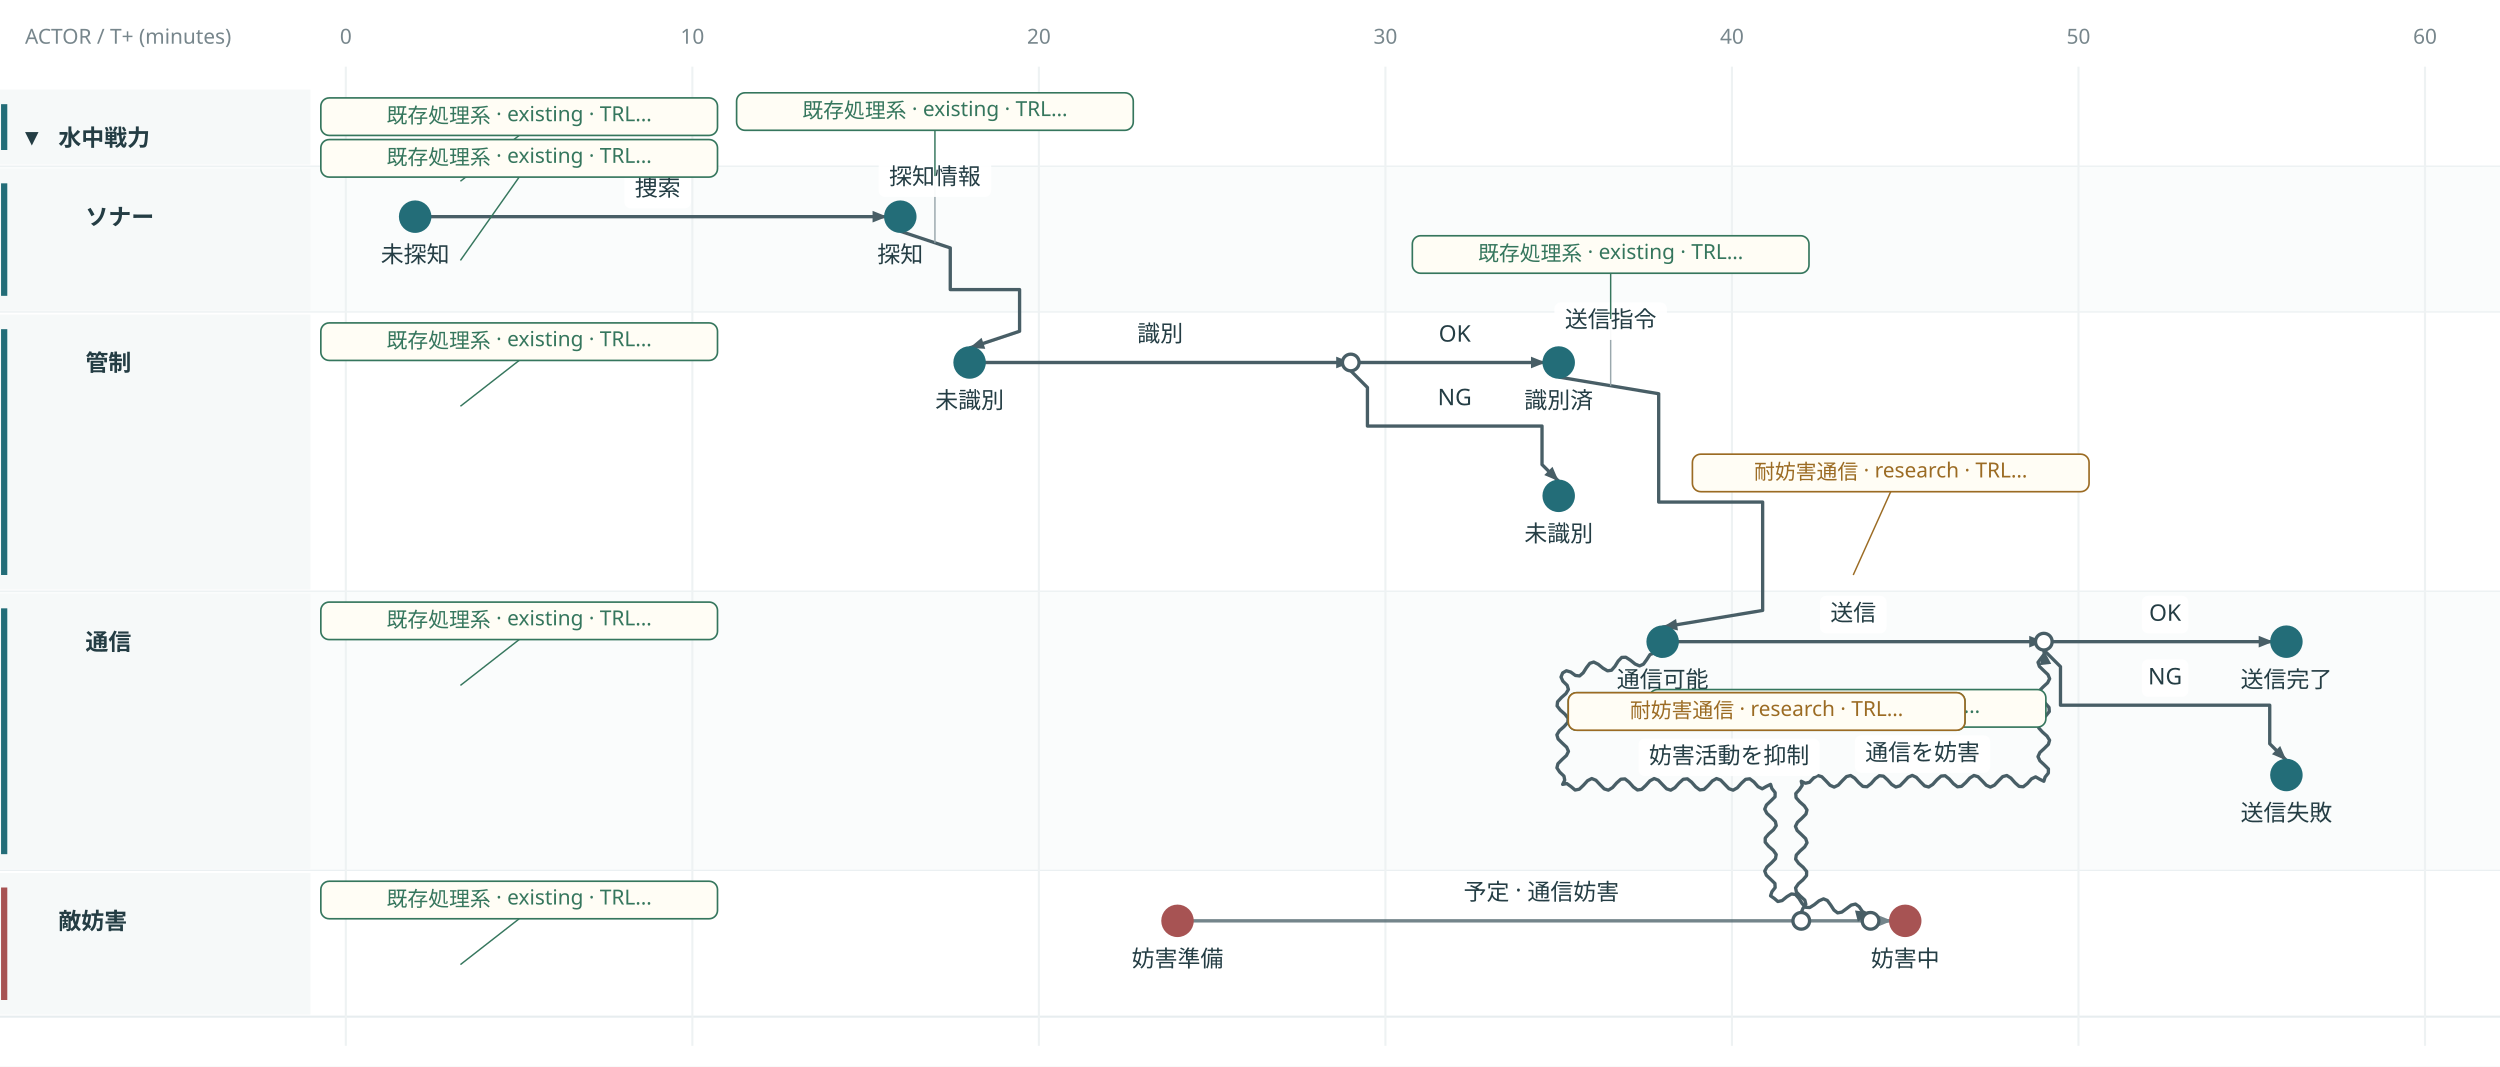
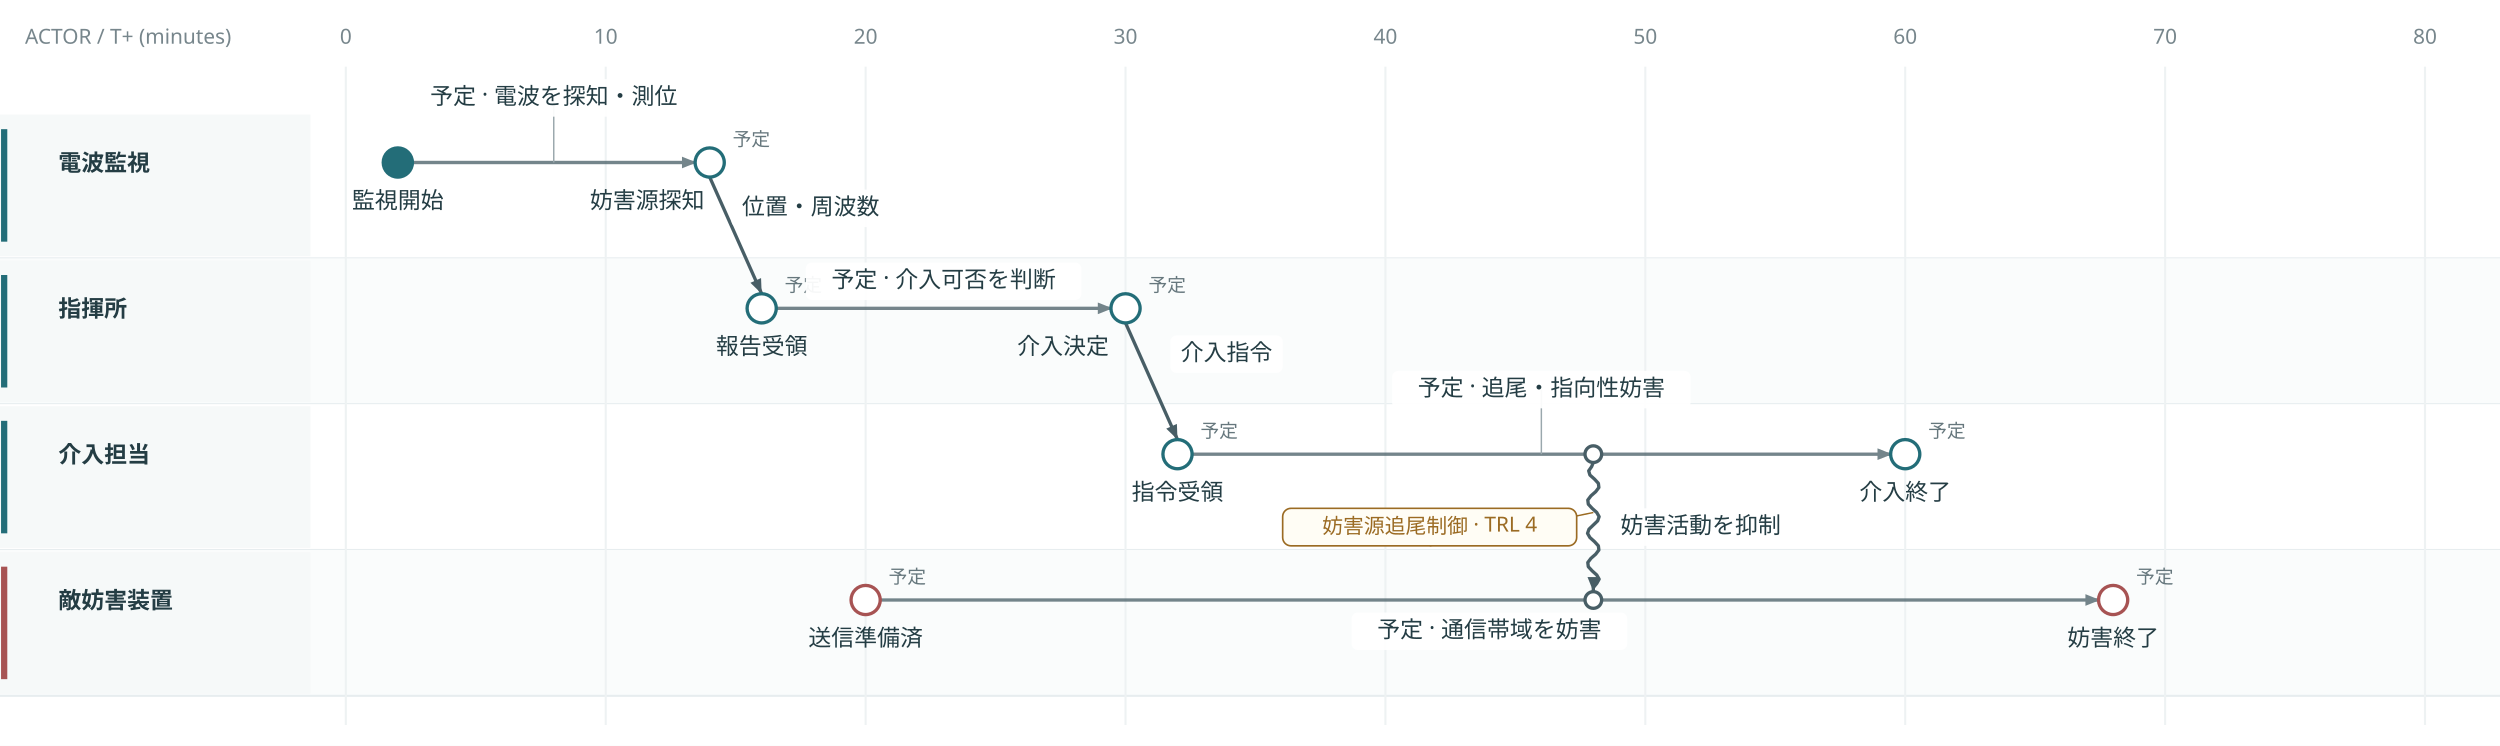
- <svg xmlns="http://www.w3.org/2000/svg" width="1200" height="512" viewBox="0 0 1200 512" role="img" aria-label="技術と介入経路" font-family="Segoe UI, Noto Sans JP, sans-serif" font-size="11" fill="#243d44" data-view="gap">
+ <svg xmlns="http://www.w3.org/2000/svg" width="1200" height="358" viewBox="0 0 1200 358" role="img" aria-label="技術Gap — 妨害源の探知から妨害活動への介入まで" font-family="Segoe UI, Noto Sans JP, sans-serif" font-size="11" fill="#243d44" data-view="gap">
  <defs>
    <marker id="arrow" viewBox="0 0 10 10" refX="10" refY="5" markerWidth="7" markerHeight="7" orient="auto-start-reverse" markerUnits="userSpaceOnUse">
      <path d="M0,1 L10,5 L0,9 Z" fill="context-stroke" />
    </marker>
    <marker id="state-arrow" viewBox="0 0 10 10" refX="19" refY="5" markerWidth="7" markerHeight="7" orient="auto-start-reverse" markerUnits="userSpaceOnUse">
      <path d="M0,1 L10,5 L0,9 Z" fill="context-stroke" />
    </marker>
    <clipPath id="time-clip">
-       <rect x="152" y="32" width="1048" height="512" />
+       <rect x="152" y="32" width="1048" height="358" />
    </clipPath>
  </defs>
  <rect width="100%" height="100%" fill="white" />
-   <rect x="0" y="42" width="1200" height="38" fill="#ffffff" />
-   <path d="M0,80 H1200" stroke="#e7edef" />
-   <rect x="0" y="80" width="1200" height="70" fill="#fafcfc" />
-   <path d="M0,150 H1200" stroke="#e7edef" />
-   <rect x="0" y="150" width="1200" height="134" fill="#ffffff" />
-   <path d="M0,284 H1200" stroke="#e7edef" />
-   <rect x="0" y="284" width="1200" height="134" fill="#fafcfc" />
-   <path d="M0,418 H1200" stroke="#e7edef" />
-   <rect x="0" y="418" width="1200" height="70" fill="#ffffff" />
-   <path d="M0,488 H1200" stroke="#e7edef" />
-   <path d="M166,32 V502" stroke="#eef2f3" />
+   <rect x="0" y="54" width="1200" height="70" fill="#ffffff" />
+   <path d="M0,124 H1200" stroke="#e7edef" />
+   <rect x="0" y="124" width="1200" height="70" fill="#fafcfc" />
+   <path d="M0,194 H1200" stroke="#e7edef" />
+   <rect x="0" y="194" width="1200" height="70" fill="#ffffff" />
+   <path d="M0,264 H1200" stroke="#e7edef" />
+   <rect x="0" y="264" width="1200" height="70" fill="#fafcfc" />
+   <path d="M0,334 H1200" stroke="#e7edef" />
+   <path d="M166,32 V348" stroke="#eef2f3" />
  <text x="166" y="21" text-anchor="middle" font-size="10" fill="#77868c">0</text>
-   <path d="M332.333,32 V502" stroke="#eef2f3" />
-   <text x="332.333" y="21" text-anchor="middle" font-size="10" fill="#77868c">10</text>
-   <path d="M498.667,32 V502" stroke="#eef2f3" />
-   <text x="498.667" y="21" text-anchor="middle" font-size="10" fill="#77868c">20</text>
-   <path d="M665,32 V502" stroke="#eef2f3" />
-   <text x="665" y="21" text-anchor="middle" font-size="10" fill="#77868c">30</text>
-   <path d="M831.333,32 V502" stroke="#eef2f3" />
-   <text x="831.333" y="21" text-anchor="middle" font-size="10" fill="#77868c">40</text>
-   <path d="M997.667,32 V502" stroke="#eef2f3" />
-   <text x="997.667" y="21" text-anchor="middle" font-size="10" fill="#77868c">50</text>
-   <path d="M1164,32 V502" stroke="#eef2f3" />
-   <text x="1164" y="21" text-anchor="middle" font-size="10" fill="#77868c">60</text>
+   <path d="M290.75,32 V348" stroke="#eef2f3" />
+   <text x="290.75" y="21" text-anchor="middle" font-size="10" fill="#77868c">10</text>
+   <path d="M415.5,32 V348" stroke="#eef2f3" />
+   <text x="415.5" y="21" text-anchor="middle" font-size="10" fill="#77868c">20</text>
+   <path d="M540.25,32 V348" stroke="#eef2f3" />
+   <text x="540.25" y="21" text-anchor="middle" font-size="10" fill="#77868c">30</text>
+   <path d="M665,32 V348" stroke="#eef2f3" />
+   <text x="665" y="21" text-anchor="middle" font-size="10" fill="#77868c">40</text>
+   <path d="M789.75,32 V348" stroke="#eef2f3" />
+   <text x="789.75" y="21" text-anchor="middle" font-size="10" fill="#77868c">50</text>
+   <path d="M914.5,32 V348" stroke="#eef2f3" />
+   <text x="914.5" y="21" text-anchor="middle" font-size="10" fill="#77868c">60</text>
+   <path d="M1039.25,32 V348" stroke="#eef2f3" />
+   <text x="1039.25" y="21" text-anchor="middle" font-size="10" fill="#77868c">70</text>
+   <path d="M1164,32 V348" stroke="#eef2f3" />
+   <text x="1164" y="21" text-anchor="middle" font-size="10" fill="#77868c">80</text>
  <text x="12" y="21" font-size="10" fill="#77868c">ACTOR / T+ (minutes)</text>
  <g clip-path="url(#time-clip)">
    <g class="edge task">
-       <path class="line" data-polarity="positive" d="M199.27,104.00 L432.13,104.00" fill="none" stroke="#485e66" stroke-width="1.6" opacity="1" stroke-linejoin="round" marker-end="url(#state-arrow)" />
+       <path class="line" data-polarity="positive" d="M190.95,78.00 L340.65,78.00" fill="none" stroke="#485e66" stroke-width="1.6" opacity="0.76" stroke-linejoin="round" marker-end="url(#state-arrow)" />
    </g>
    <g class="edge task">
-       <path class="line" data-polarity="positive" d="M465.40,174.00 L648.37,174.00" fill="none" stroke="#485e66" stroke-width="1.6" opacity="1" stroke-linejoin="round" marker-end="url(#arrow)" />
+       <path class="line" data-polarity="positive" d="M365.60,148.00 L540.25,148.00" fill="none" stroke="#485e66" stroke-width="1.6" opacity="0.76" stroke-linejoin="round" marker-end="url(#state-arrow)" />
    </g>
    <g class="edge task">
-       <path class="line" data-polarity="positive" d="M565.20,442.00 L914.50,442.00" fill="none" stroke="#485e66" stroke-width="1.6" opacity="0.76" stroke-linejoin="round" marker-end="url(#state-arrow)" />
+       <path class="line" data-polarity="positive" d="M565.20,218.00 L914.50,218.00" fill="none" stroke="#485e66" stroke-width="1.6" opacity="0.76" stroke-linejoin="round" marker-end="url(#state-arrow)" />
    </g>
    <g class="edge task">
-       <path class="line" data-polarity="positive" d="M798.07,308.00 L981.03,308.00" fill="none" stroke="#485e66" stroke-width="1.6" opacity="1" stroke-linejoin="round" marker-end="url(#arrow)" />
-     </g>
-     <g class="edge outcome">
-       <path class="line" data-polarity="positive" d="M648.37,174.00 L748.17,174.00" fill="none" stroke="#485e66" stroke-width="1.6" opacity="1" stroke-linejoin="round" marker-end="url(#state-arrow)" />
-     </g>
-     <g class="edge outcome">
-       <path class="line" data-polarity="positive" d="M648.37,178.00 L656.37,186.00 L656.37,204.50 L740.17,204.50 L740.17,223.00 L748.17,231.00" fill="none" stroke="#485e66" stroke-width="1.6" opacity="1" stroke-linejoin="round" marker-end="url(#arrow)" />
-     </g>
-     <g class="edge outcome">
-       <path class="line" data-polarity="positive" d="M981.03,308.00 L1097.47,308.00" fill="none" stroke="#485e66" stroke-width="1.6" opacity="1" stroke-linejoin="round" marker-end="url(#state-arrow)" />
-     </g>
-     <g class="edge outcome">
-       <path class="line" data-polarity="positive" d="M981.03,312.00 L989.03,320.00 L989.03,338.50 L1089.47,338.50 L1089.47,357.00 L1097.47,365.00" fill="none" stroke="#485e66" stroke-width="1.6" opacity="1" stroke-linejoin="round" marker-end="url(#arrow)" />
+       <path class="line" data-polarity="positive" d="M415.50,288.00 L1014.30,288.00" fill="none" stroke="#485e66" stroke-width="1.6" opacity="0.76" stroke-linejoin="round" marker-end="url(#state-arrow)" />
    </g>
    <g class="edge causal">
-       <path class="line" data-polarity="positive" d="M432.13,111.00 L456.13,119.00 L456.13,139.00 L489.40,139.00 L489.40,159.00 L465.40,167.00" fill="none" stroke="#485e66" stroke-width="1.6" opacity="1" stroke-linejoin="round" marker-end="url(#arrow)" />
+       <path class="line" data-polarity="positive" d="M340.65,85.00 L365.60,141.00" fill="none" stroke="#485e66" stroke-width="1.6" opacity="1" stroke-linejoin="round" marker-end="url(#arrow)" />
    </g>
    <g class="edge causal">
-       <path class="line" data-polarity="positive" d="M748.17,181.00 L796.17,189.00 L796.17,241.00 L846.07,241.00 L846.07,293.00 L798.07,301.00" fill="none" stroke="#485e66" stroke-width="1.6" opacity="1" stroke-linejoin="round" marker-end="url(#arrow)" />
+       <path class="line" data-polarity="positive" d="M540.25,155.00 L565.20,211.00" fill="none" stroke="#485e66" stroke-width="1.6" opacity="1" stroke-linejoin="round" marker-end="url(#arrow)" />
    </g>
    <g class="edge causal">
-       <path class="line" data-polarity="negative" d="M864.60,438.00 L864.60,438.00 L865.41,436.03 L866.80,434.06 L866.33,432.09 L864.16,430.13 L862.27,428.16 L861.88,426.19 L863.23,424.22 L865.47,422.25 L867.14,420.28 L867.19,418.31 L865.57,416.34 L863.33,414.38 L861.91,412.41 L862.21,410.44 L864.05,408.47 L866.25,406.50 L867.38,404.53 L866.73,402.56 L864.71,400.59 L862.62,398.63 L861.80,396.66 L862.78,394.69 L864.93,392.72 L866.87,390.75 L867.35,388.78 L866.06,386.81 L863.84,384.84 L862.11,382.88 L861.97,380.91 L863.76,378.94 L865.06,376.97 L864.60,375.00 L864.60,375.00 L864.60,375.00 L864.60,375.00 L866.57,375.96 L868.55,375.51 L870.52,373.43 L872.49,372.23 L874.47,372.82 L876.44,374.81 L878.41,376.93 L880.39,377.80 L882.36,376.86 L884.33,374.73 L886.31,372.76 L888.28,372.25 L890.25,373.50 L892.23,375.73 L894.20,377.48 L896.18,377.63 L898.15,376.09 L900.12,373.84 L902.10,372.34 L904.07,372.56 L906.04,374.35 L908.02,376.56 L909.99,377.77 L911.96,377.19 L913.94,375.19 L915.91,373.08 L917.88,372.20 L919.86,373.13 L921.83,375.27 L923.80,377.23 L925.78,377.76 L927.75,376.50 L929.72,374.28 L931.70,372.52 L933.67,372.36 L935.64,373.91 L937.62,376.16 L939.59,377.66 L941.56,377.45 L943.54,375.65 L945.51,373.44 L947.48,372.23 L949.46,372.81 L951.43,374.80 L953.41,376.92 L955.38,377.80 L957.35,376.87 L959.33,374.74 L961.30,372.77 L963.27,372.24 L965.25,373.50 L967.22,375.72 L969.19,377.48 L971.17,377.64 L973.14,376.10 L975.11,373.85 L977.09,372.90 L979.06,374.03 L981.03,375.00 L981.03,375.00 L981.03,375.00 L981.03,375.00 L981.64,373.03 L983.21,371.06 L983.24,369.09 L981.26,367.13 L979.14,365.16 L978.23,363.19 L979.13,361.22 L981.25,359.25 L983.23,357.28 L983.80,355.31 L982.59,353.34 L980.38,351.38 L978.59,349.41 L978.37,347.44 L979.86,345.47 L982.10,343.50 L983.66,341.53 L983.53,339.56 L981.80,337.59 L979.57,335.63 L978.29,333.66 L978.77,331.69 L980.70,329.72 L982.85,327.75 L983.83,325.78 L983.02,323.81 L980.93,321.84 L978.91,319.88 L978.25,317.91 L979.73,315.94 L981.25,313.97 L981.03,312.00 L981.03,312.00" fill="none" stroke="#485e66" stroke-width="1.6" opacity="1" stroke-linejoin="round" marker-end="url(#arrow)" />
+       <path class="line" data-polarity="negative" d="M764.80,222.00 L764.80,222.00 L763.97,224.00 L762.57,226.00 L763.15,228.00 L765.38,230.00 L767.22,232.00 L767.46,234.00 L765.94,236.00 L763.66,238.00 L762.14,240.00 L762.38,242.00 L764.22,244.00 L766.45,246.00 L767.58,248.00 L766.88,250.00 L764.80,252.00 L762.72,254.00 L762.02,256.00 L763.15,258.00 L765.38,260.00 L767.22,262.00 L767.46,264.00 L765.94,266.00 L763.66,268.00 L762.14,270.00 L762.38,272.00 L764.22,274.00 L766.45,276.00 L767.58,278.00 L766.46,280.00 L764.80,282.00 L764.80,284.00 L764.80,284.00" fill="none" stroke="#485e66" stroke-width="1.6" opacity="1" stroke-linejoin="round" marker-end="url(#arrow)" />
    </g>
-     <g class="edge causal">
-       <path class="line" data-polarity="negative" d="M798.07,315.00 L798.07,315.00 L796.02,314.54 L793.87,313.49 L792.01,314.19 L790.44,316.61 L788.84,318.82 L787.00,319.64 L784.88,318.74 L782.60,316.90 L780.39,315.48 L778.43,315.56 L776.74,317.30 L775.19,319.81 L773.53,321.71 L771.61,322.00 L769.42,320.71 L767.13,318.85 L764.98,317.78 L763.11,318.39 L761.49,320.49 L759.93,322.96 L758.20,324.45 L756.19,324.22 L753.94,322.57 L751.87,321.97 L750.07,323.00 L750.07,323.00 L750.07,323.00 L750.07,323.00 L749.29,324.98 L750.18,326.96 L752.23,328.94 L752.84,330.93 L751.65,332.91 L749.43,334.89 L747.62,336.87 L747.41,338.85 L748.92,340.83 L751.18,342.81 L752.71,344.80 L752.53,346.78 L750.74,348.76 L748.51,350.74 L747.30,352.72 L747.88,354.70 L749.89,356.69 L752.01,358.67 L752.87,360.65 L751.90,362.63 L749.75,364.61 L747.80,366.59 L747.32,368.57 L748.63,370.56 L750.71,372.54 L751.07,374.52 L750.07,376.50 L750.07,376.50 L750.07,376.50 L750.07,376.50 L752.06,376.11 L754.06,377.54 L756.05,379.21 L758.05,378.83 L760.05,376.92 L762.04,374.73 L764.04,373.70 L766.03,374.52 L768.03,376.65 L770.03,378.67 L772.02,379.27 L774.02,378.04 L776.01,375.79 L778.01,374.02 L780.01,373.88 L782.00,375.47 L784.00,377.74 L785.99,379.19 L787.99,378.87 L789.99,376.99 L791.98,374.78 L793.98,373.71 L795.97,374.48 L797.97,376.58 L799.97,378.63 L801.96,379.28 L803.96,378.09 L805.95,375.86 L807.95,374.05 L809.95,373.85 L811.94,375.40 L813.94,377.68 L815.93,379.17 L817.93,378.91 L819.93,377.06 L821.92,374.84 L823.92,373.71 L825.91,374.43 L827.91,376.51 L829.91,378.58 L831.90,379.28 L833.90,378.15 L835.89,375.93 L837.89,374.08 L839.89,373.83 L841.88,375.34 L843.88,377.61 L845.87,378.62 L847.87,377.48 L849.87,376.50 L849.87,376.50 L849.87,376.50 L849.87,376.50 L850.50,378.48 L852.07,380.46 L852.02,382.44 L850.00,384.43 L847.89,386.41 L847.07,388.39 L848.07,390.37 L850.23,392.35 L852.16,394.33 L852.60,396.31 L851.26,398.30 L849.01,400.28 L847.32,402.26 L847.29,404.24 L848.93,406.22 L851.18,408.20 L852.58,410.19 L852.21,412.17 L850.32,414.15 L848.14,416.13 L847.07,418.11 L847.83,420.09 L849.91,422.07 L851.96,424.06 L852.07,426.04 L850.53,428.02 L849.87,430.00 L849.87,430.00 L849.87,430.00 L849.87,430.00 L851.64,431.23 L853.36,432.72 L855.41,432.29 L857.69,430.43 L859.88,429.10 L861.82,429.35 L863.48,431.21 L865.03,433.72 L866.71,435.50 L868.66,435.63 L870.87,434.24 L873.15,432.39 L875.28,431.45 L877.12,432.22 L878.73,434.41 L880.30,436.84 L882.05,438.19 L884.08,437.81 L886.34,436.14 L888.59,434.43 L890.65,433.96 L892.41,435.22 L893.99,437.57 L895.80,438.53 L897.87,438.00 L897.87,438.00" fill="none" stroke="#485e66" stroke-width="1.6" opacity="1" stroke-linejoin="round" marker-end="url(#arrow)" />
+     <g class="junction" data-time="48">
+       <circle cx="764.8" cy="218" r="4" fill="white" stroke="#485e66" stroke-width="1.6" />
    </g>
-     <g class="junction" data-time="29">
-       <circle cx="648.367" cy="174" r="4" fill="white" stroke="#485e66" stroke-width="1.6" />
-     </g>
-     <g class="junction" data-time="49">
-       <circle cx="981.033" cy="308" r="4" fill="white" stroke="#485e66" stroke-width="1.6" />
-     </g>
-     <g class="junction" data-time="42">
-       <circle cx="864.6" cy="442" r="4" fill="white" stroke="#485e66" stroke-width="1.6" />
-     </g>
-     <g class="junction" data-time="44">
-       <circle cx="897.867" cy="442" r="4" fill="white" stroke="#485e66" stroke-width="1.6" />
+     <g class="junction" data-time="48">
+       <circle cx="764.8" cy="288" r="4" fill="white" stroke="#485e66" stroke-width="1.6" />
    </g>
    <g class="state" opacity="1">
-       <circle class="body" cx="199.267" cy="104" r="7" fill="#236d78" stroke="#236d78" stroke-width="1.6" />
-       <text x="199.267" y="126" text-anchor="middle" font-size="11">未探知</text>
+       <circle class="body" cx="190.95" cy="78" r="7" fill="#236d78" stroke="#236d78" stroke-width="1.6" />
+       <text x="190.95" y="100" text-anchor="middle" font-size="11">監視開始</text>
    </g>
    <g class="state" opacity="1">
-       <circle class="body" cx="432.133" cy="104" r="7" fill="#236d78" stroke="#236d78" stroke-width="1.6" />
-       <text x="432.133" y="126" text-anchor="middle" font-size="11">探知</text>
+       <circle class="body" cx="340.65" cy="78" r="7" fill="white" stroke="#236d78" stroke-width="1.6" />
+       <text x="310.65" y="100" text-anchor="middle" font-size="11">妨害源探知</text>
+       <text x="351.65" y="70" font-size="9" fill="#66777d">予定</text>
    </g>
    <g class="state" opacity="1">
-       <circle class="body" cx="465.4" cy="174" r="7" fill="#236d78" stroke="#236d78" stroke-width="1.6" />
-       <text x="465.4" y="196" text-anchor="middle" font-size="11">未識別</text>
+       <circle class="body" cx="365.6" cy="148" r="7" fill="white" stroke="#236d78" stroke-width="1.6" />
+       <text x="365.6" y="170" text-anchor="middle" font-size="11">報告受領</text>
+       <text x="376.6" y="140" font-size="9" fill="#66777d">予定</text>
    </g>
    <g class="state" opacity="1">
-       <circle class="body" cx="748.167" cy="174" r="7" fill="#236d78" stroke="#236d78" stroke-width="1.6" />
-       <text x="748.167" y="196" text-anchor="middle" font-size="11">識別済</text>
+       <circle class="body" cx="540.25" cy="148" r="7" fill="white" stroke="#236d78" stroke-width="1.6" />
+       <text x="510.25" y="170" text-anchor="middle" font-size="11">介入決定</text>
+       <text x="551.25" y="140" font-size="9" fill="#66777d">予定</text>
    </g>
    <g class="state" opacity="1">
-       <circle class="body" cx="748.167" cy="238" r="7" fill="#236d78" stroke="#236d78" stroke-width="1.6" />
-       <text x="748.167" y="260" text-anchor="middle" font-size="11">未識別</text>
+       <circle class="body" cx="565.2" cy="218" r="7" fill="white" stroke="#236d78" stroke-width="1.6" />
+       <text x="565.2" y="240" text-anchor="middle" font-size="11">指令受領</text>
+       <text x="576.2" y="210" font-size="9" fill="#66777d">予定</text>
    </g>
    <g class="state" opacity="1">
-       <circle class="body" cx="798.067" cy="308" r="7" fill="#236d78" stroke="#236d78" stroke-width="1.6" />
-       <text x="798.067" y="330" text-anchor="middle" font-size="11">通信可能</text>
+       <circle class="body" cx="914.5" cy="218" r="7" fill="white" stroke="#236d78" stroke-width="1.6" />
+       <text x="914.5" y="240" text-anchor="middle" font-size="11">介入終了</text>
+       <text x="925.5" y="210" font-size="9" fill="#66777d">予定</text>
    </g>
    <g class="state" opacity="1">
-       <circle class="body" cx="1097.467" cy="308" r="7" fill="#236d78" stroke="#236d78" stroke-width="1.6" />
-       <text x="1097.467" y="330" text-anchor="middle" font-size="11">送信完了</text>
+       <circle class="body" cx="415.5" cy="288" r="7" fill="white" stroke="#a75353" stroke-width="1.6" />
+       <text x="415.5" y="310" text-anchor="middle" font-size="11">送信準備済</text>
+       <text x="426.5" y="280" font-size="9" fill="#66777d">予定</text>
    </g>
    <g class="state" opacity="1">
-       <circle class="body" cx="1097.467" cy="372" r="7" fill="#236d78" stroke="#236d78" stroke-width="1.6" />
-       <text x="1097.467" y="394" text-anchor="middle" font-size="11">送信失敗</text>
-     </g>
-     <g class="state" opacity="1">
-       <circle class="body" cx="565.2" cy="442" r="7" fill="#a75353" stroke="#a75353" stroke-width="1.6" />
-       <text x="565.2" y="464" text-anchor="middle" font-size="11">妨害準備</text>
-     </g>
-     <g class="state" opacity="1">
-       <circle class="body" cx="914.5" cy="442" r="7" fill="#a75353" stroke="#a75353" stroke-width="1.6" />
-       <text x="914.5" y="464" text-anchor="middle" font-size="11">妨害中</text>
+       <circle class="body" cx="1014.3" cy="288" r="7" fill="white" stroke="#a75353" stroke-width="1.6" />
+       <text x="1014.3" y="310" text-anchor="middle" font-size="11">妨害終了</text>
+       <text x="1025.3" y="280" font-size="9" fill="#66777d">予定</text>
    </g>
    <g class="edge-label">
-       <rect x="299.7" y="82" width="32" height="18" rx="3" fill="white" fill-opacity=".94" />
-       <text x="315.7" y="94" text-anchor="middle">捜索</text>
+       <path class="label-leader" d="M265.8,78 L265.8,47" stroke="#9aa8ad" stroke-width="0.7" fill="none" />
+       <rect x="194.14" y="38" width="143.32" height="18" rx="3" fill="white" fill-opacity=".94" />
+       <text x="265.8" y="50" text-anchor="middle">予定 · 電波を探知・測位</text>
    </g>
    <g class="edge-label">
-       <rect x="540.883" y="152" width="32" height="18" rx="3" fill="white" fill-opacity=".94" />
-       <text x="556.883" y="164" text-anchor="middle">識別</text>
+       <rect x="386.765" y="126" width="132.32" height="18" rx="3" fill="white" fill-opacity=".94" />
+       <text x="452.925" y="138" text-anchor="middle">予定 · 介入可否を判断</text>
    </g>
    <g class="edge-label">
-       <rect x="690.19" y="420" width="99.32" height="18" rx="3" fill="white" fill-opacity=".94" />
-       <text x="739.85" y="432" text-anchor="middle">予定 · 通信妨害</text>
+       <path class="label-leader" d="M739.85,218 L739.85,187" stroke="#9aa8ad" stroke-width="0.7" fill="none" />
+       <rect x="668.19" y="178" width="143.32" height="18" rx="3" fill="white" fill-opacity=".94" />
+       <text x="739.85" y="190" text-anchor="middle">予定 · 追尾・指向性妨害</text>
    </g>
    <g class="edge-label">
-       <rect x="873.55" y="286" width="32" height="18" rx="3" fill="white" fill-opacity=".94" />
-       <text x="889.55" y="298" text-anchor="middle">送信</text>
+       <rect x="648.74" y="294" width="132.32" height="18" rx="3" fill="white" fill-opacity=".94" />
+       <text x="714.9" y="306" text-anchor="middle">予定 · 通信帯域を妨害</text>
    </g>
    <g class="edge-label">
-       <rect x="687.107" y="152" width="22.32" height="18" rx="3" fill="white" fill-opacity=".94" />
-       <text x="698.267" y="164" text-anchor="middle">OK</text>
+       <rect x="351.125" y="91" width="76" height="18" rx="3" fill="white" fill-opacity=".94" />
+       <text x="389.125" y="103" text-anchor="middle">位置・周波数</text>
    </g>
    <g class="edge-label">
-       <rect x="687.107" y="182.5" width="22.32" height="18" rx="3" fill="white" fill-opacity=".94" />
-       <text x="698.267" y="194.5" text-anchor="middle">NG</text>
+       <rect x="561.725" y="161" width="54" height="18" rx="3" fill="white" fill-opacity=".94" />
+       <text x="588.725" y="173" text-anchor="middle">介入指令</text>
    </g>
    <g class="edge-label">
-       <rect x="1028.09" y="286" width="22.32" height="18" rx="3" fill="white" fill-opacity=".94" />
-       <text x="1039.25" y="298" text-anchor="middle">OK</text>
-     </g>
-     <g class="edge-label">
-       <rect x="1028.09" y="316.5" width="22.32" height="18" rx="3" fill="white" fill-opacity=".94" />
-       <text x="1039.25" y="328.5" text-anchor="middle">NG</text>
-     </g>
-     <g class="edge-label">
-       <path class="label-leader" d="M448.767,116.544 L448.767,85.544" stroke="#9aa8ad" stroke-width="0.7" fill="none" />
-       <rect x="421.767" y="76.544" width="54" height="18" rx="3" fill="white" fill-opacity=".94" />
-       <text x="448.767" y="88.544" text-anchor="middle">探知情報</text>
-     </g>
-     <g class="edge-label">
-       <path class="label-leader" d="M773.117,185.158 L773.117,154.158" stroke="#9aa8ad" stroke-width="0.7" fill="none" />
-       <rect x="746.117" y="145.158" width="54" height="18" rx="3" fill="white" fill-opacity=".94" />
-       <text x="773.117" y="157.158" text-anchor="middle">送信指令</text>
-     </g>
-     <g class="edge-label">
-       <rect x="890.317" y="353" width="65" height="18" rx="3" fill="white" fill-opacity=".94" />
-       <text x="922.817" y="365" text-anchor="middle">通信を妨害</text>
-     </g>
-     <g class="edge-label">
-       <rect x="786.467" y="354.5" width="87" height="18" rx="3" fill="white" fill-opacity=".94" />
-       <text x="829.967" y="366.5" text-anchor="middle">妨害活動を抑制</text>
+       <rect x="772.8" y="244" width="87" height="18" rx="3" fill="white" fill-opacity=".94" />
+       <text x="816.3" y="256" text-anchor="middle">妨害活動を抑制</text>
    </g>
    <g class="technology-tag">
-       <path d="M221,87 L249.2,65" stroke="#35765d" stroke-width=".7" />
-       <rect x="154" y="47" width="190.4" height="18" rx="4" fill="#fffdf5" stroke="#35765d" stroke-width=".8" />
-       <text x="249.2" y="59" font-size="10" text-anchor="middle" fill="#35765d">既存処理系 · existing · TRL…</text>
-     </g>
-     <g class="technology-tag">
-       <path d="M221,125 L249.2,85" stroke="#35765d" stroke-width=".7" />
-       <rect x="154" y="67" width="190.4" height="18" rx="4" fill="#fffdf5" stroke="#35765d" stroke-width=".8" />
-       <text x="249.2" y="79" font-size="10" text-anchor="middle" fill="#35765d">既存処理系 · existing · TRL…</text>
-     </g>
-     <g class="technology-tag">
-       <path d="M221,195 L249.2,173" stroke="#35765d" stroke-width=".7" />
-       <rect x="154" y="155" width="190.4" height="18" rx="4" fill="#fffdf5" stroke="#35765d" stroke-width=".8" />
-       <text x="249.2" y="167" font-size="10" text-anchor="middle" fill="#35765d">既存処理系 · existing · TRL…</text>
-     </g>
-     <g class="technology-tag">
-       <path d="M221,463 L249.2,441" stroke="#35765d" stroke-width=".7" />
-       <rect x="154" y="423" width="190.4" height="18" rx="4" fill="#fffdf5" stroke="#35765d" stroke-width=".8" />
-       <text x="249.2" y="435" font-size="10" text-anchor="middle" fill="#35765d">既存処理系 · existing · TRL…</text>
-     </g>
-     <g class="technology-tag">
-       <path d="M221,329 L249.2,307" stroke="#35765d" stroke-width=".7" />
-       <rect x="154" y="289" width="190.4" height="18" rx="4" fill="#fffdf5" stroke="#35765d" stroke-width=".8" />
-       <text x="249.2" y="301" font-size="10" text-anchor="middle" fill="#35765d">既存処理系 · existing · TRL…</text>
-     </g>
-     <g class="technology-tag">
-       <path d="M889.55,276 L907.55,236" stroke="#9b6b23" stroke-width=".7" />
-       <rect x="812.35" y="218" width="190.4" height="18" rx="4" fill="#fffdf5" stroke="#9b6b23" stroke-width=".8" />
-       <text x="907.55" y="230" font-size="10" text-anchor="middle" fill="#9b6b23">耐妨害通信 · research · TRL…</text>
-     </g>
-     <g class="technology-tag">
-       <path d="M448.767,84.544 L448.767,62.544" stroke="#35765d" stroke-width=".7" />
-       <rect x="353.567" y="44.544" width="190.4" height="18" rx="4" fill="#fffdf5" stroke="#35765d" stroke-width=".8" />
-       <text x="448.767" y="56.544" font-size="10" text-anchor="middle" fill="#35765d">既存処理系 · existing · TRL…</text>
-     </g>
-     <g class="technology-tag">
-       <path d="M773.117,153.158 L773.117,131.158" stroke="#35765d" stroke-width=".7" />
-       <rect x="677.917" y="113.158" width="190.4" height="18" rx="4" fill="#fffdf5" stroke="#35765d" stroke-width=".8" />
-       <text x="773.117" y="125.158" font-size="10" text-anchor="middle" fill="#35765d">既存処理系 · existing · TRL…</text>
-     </g>
-     <g class="technology-tag">
-       <path d="M922.817,343 L886.817,349" stroke="#35765d" stroke-width=".7" />
-       <rect x="791.617" y="331" width="190.4" height="18" rx="4" fill="#fffdf5" stroke="#35765d" stroke-width=".8" />
-       <text x="886.817" y="343" font-size="10" text-anchor="middle" fill="#35765d">既存処理系 · existing · TRL…</text>
-     </g>
-     <g class="technology-tag">
-       <path d="M847.967,344.5 L847.967,350.5" stroke="#35765d" stroke-width=".7" />
-       <rect x="752.767" y="332.5" width="190.4" height="18" rx="4" fill="#fffdf5" stroke="#35765d" stroke-width=".8" />
-       <text x="847.967" y="344.5" font-size="10" text-anchor="middle" fill="#35765d">既存処理系 · existing · TRL…</text>
-     </g>
-     <g class="technology-tag">
-       <path d="M847.967,344.5 L847.967,350.5" stroke="#9b6b23" stroke-width=".7" />
-       <rect x="752.767" y="332.5" width="190.4" height="18" rx="4" fill="#fffdf5" stroke="#9b6b23" stroke-width=".8" />
-       <text x="847.967" y="344.5" font-size="10" text-anchor="middle" fill="#9b6b23">耐妨害通信 · research · TRL…</text>
+       <path d="M764.8,246 L686.24,262" stroke="#9b6b23" stroke-width=".7" />
+       <rect x="615.68" y="244" width="141.12" height="18" rx="4" fill="#fffdf5" stroke="#9b6b23" stroke-width=".8" />
+       <text x="686.24" y="256" font-size="10" text-anchor="middle" fill="#9b6b23">妨害源追尾制御 · TRL 4</text>
    </g>
  </g>
  <g class="actor">
-     <rect x="0" y="43" width="149" height="36" fill="#f6f9f9" />
-     <path d="M2,50 V72" stroke="#236d78" stroke-width="3" />
-     <text class="collapse-toggle" data-collapse="group" x="12" y="70" font-size="13">▾</text>
-     <text x="28" y="70" font-weight="600" font-size="11">水中戦力</text>
+     <rect x="0" y="55" width="149" height="68" fill="#f6f9f9" />
+     <path d="M2,62 V116" stroke="#236d78" stroke-width="3" />
+     <text x="28" y="82" font-weight="600" font-size="11">電波監視</text>
  </g>
  <g class="actor">
-     <rect x="0" y="81" width="149" height="68" fill="#f6f9f9" />
-     <path d="M2,88 V142" stroke="#236d78" stroke-width="3" />
-     <text x="41" y="108" font-weight="600" font-size="11">ソナー</text>
+     <rect x="0" y="125" width="149" height="68" fill="#f6f9f9" />
+     <path d="M2,132 V186" stroke="#236d78" stroke-width="3" />
+     <text x="28" y="152" font-weight="600" font-size="11">指揮所</text>
  </g>
  <g class="actor">
-     <rect x="0" y="151" width="149" height="132" fill="#f6f9f9" />
-     <path d="M2,158 V276" stroke="#236d78" stroke-width="3" />
-     <text x="41" y="178" font-weight="600" font-size="11">管制</text>
+     <rect x="0" y="195" width="149" height="68" fill="#f6f9f9" />
+     <path d="M2,202 V256" stroke="#236d78" stroke-width="3" />
+     <text x="28" y="222" font-weight="600" font-size="11">介入担当</text>
  </g>
  <g class="actor">
-     <rect x="0" y="285" width="149" height="132" fill="#f6f9f9" />
-     <path d="M2,292 V410" stroke="#236d78" stroke-width="3" />
-     <text x="41" y="312" font-weight="600" font-size="11">通信</text>
-   </g>
-   <g class="actor">
-     <rect x="0" y="419" width="149" height="68" fill="#f6f9f9" />
-     <path d="M2,426 V480" stroke="#a75353" stroke-width="3" />
-     <text x="28" y="446" font-weight="600" font-size="11">敵妨害</text>
+     <rect x="0" y="265" width="149" height="68" fill="#f6f9f9" />
+     <path d="M2,272 V326" stroke="#a75353" stroke-width="3" />
+     <text x="28" y="292" font-weight="600" font-size="11">敵妨害装置</text>
  </g>
</svg>
